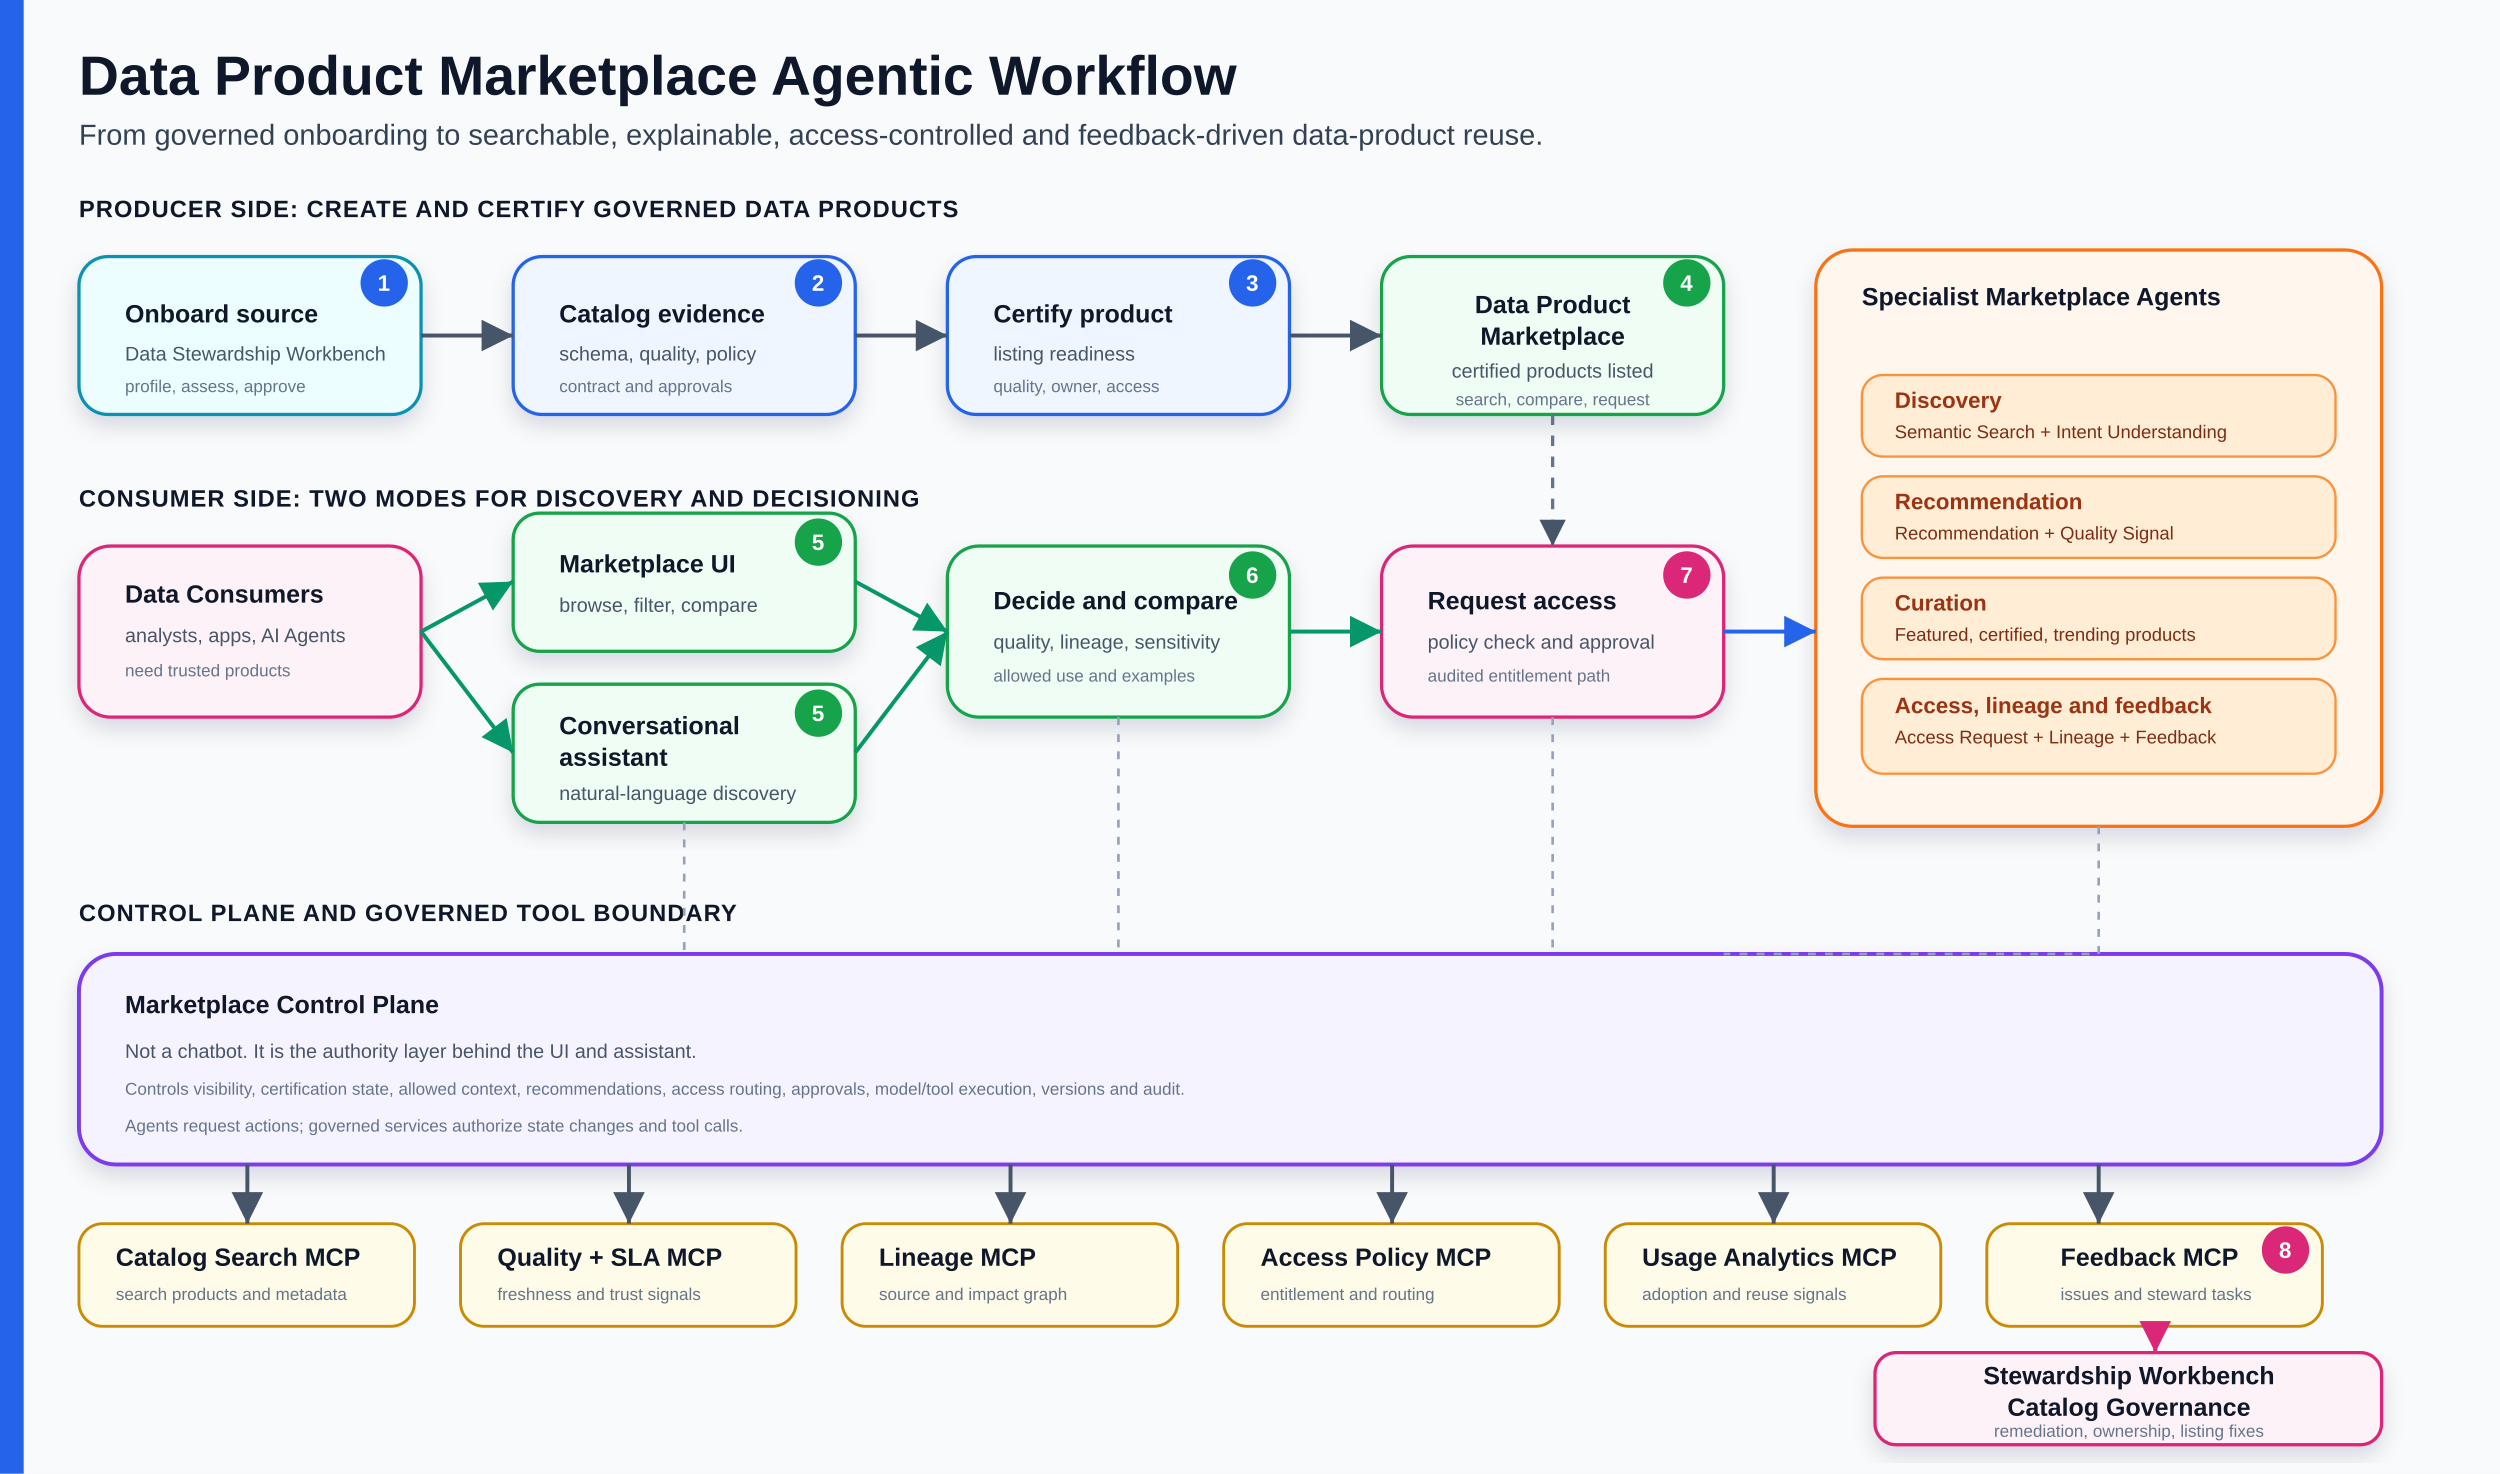
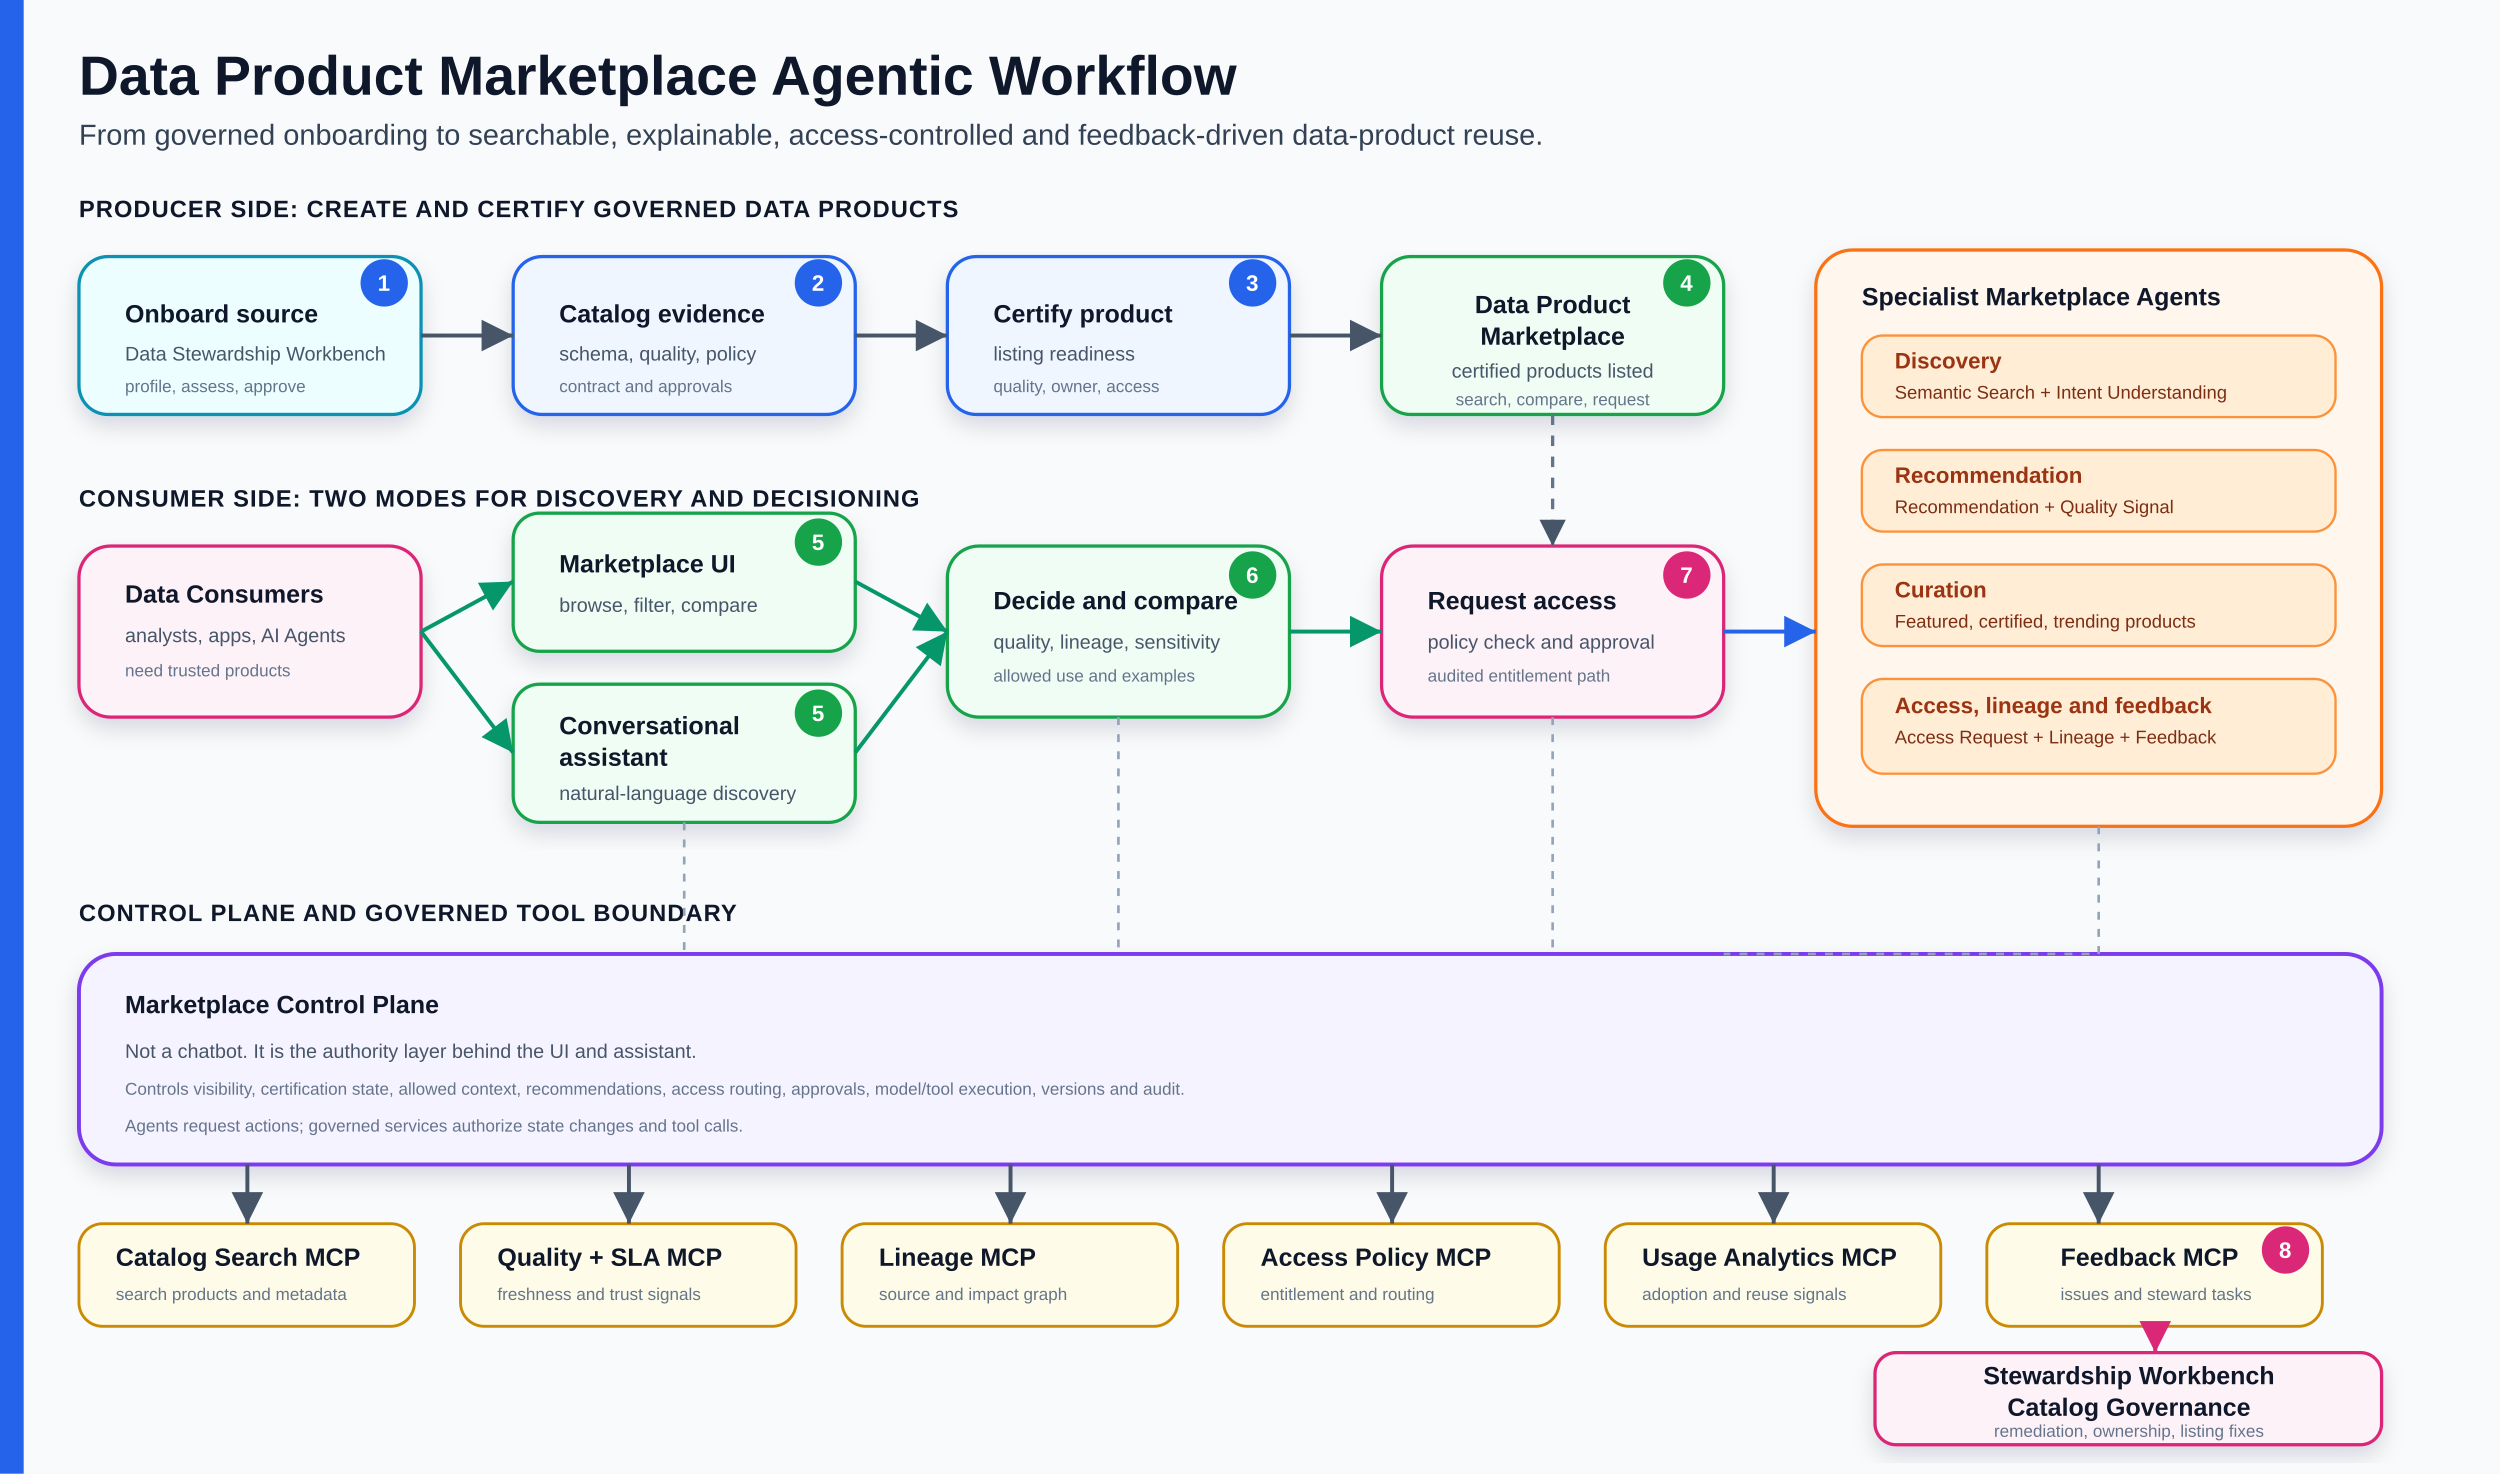
<svg xmlns="http://www.w3.org/2000/svg" width="1900" height="1120" viewBox="0 0 1900 1120" role="img" aria-labelledby="title desc">
  <defs>
    <filter id="shadow" x="-10%" y="-10%" width="120%" height="130%">
      <feDropShadow dx="0" dy="8" stdDeviation="8" flood-color="#0f172a" flood-opacity="0.13" />
    </filter>
    <marker id="arrow" markerWidth="12" markerHeight="12" refX="10" refY="6" orient="auto" markerUnits="strokeWidth">
      <path d="M2,2 L10,6 L2,10 Z" fill="#475569" />
    </marker>
    <marker id="blueArrow" markerWidth="12" markerHeight="12" refX="10" refY="6" orient="auto" markerUnits="strokeWidth">
      <path d="M2,2 L10,6 L2,10 Z" fill="#2563eb" />
    </marker>
    <marker id="greenArrow" markerWidth="12" markerHeight="12" refX="10" refY="6" orient="auto" markerUnits="strokeWidth">
      <path d="M2,2 L10,6 L2,10 Z" fill="#059669" />
    </marker>
    <marker id="pinkArrow" markerWidth="12" markerHeight="12" refX="10" refY="6" orient="auto" markerUnits="strokeWidth">
      <path d="M2,2 L10,6 L2,10 Z" fill="#db2777" />
    </marker>
    <style>
      .bg{fill:#f8fafc}.rail{fill:#2563eb}.title{font:800 42px Arial,sans-serif;fill:#0f172a}.subtitle{font:400 22px Arial,sans-serif;fill:#334155}.section{font:800 18px Arial,sans-serif;fill:#0f172a;letter-spacing:.8px}.label{font:800 19px Arial,sans-serif;fill:#0f172a}.small{font:400 15px Arial,sans-serif;fill:#475569}.tiny{font:400 13px Arial,sans-serif;fill:#64748b}.producer{fill:#ecfeff;stroke:#0891b2;stroke-width:2.5;filter:url(#shadow)}.catalog{fill:#eff6ff;stroke:#2563eb;stroke-width:2.5;filter:url(#shadow)}.market{fill:#f0fdf4;stroke:#16a34a;stroke-width:2.5;filter:url(#shadow)}.consumer{fill:#fdf2f8;stroke:#db2777;stroke-width:2.5;filter:url(#shadow)}.agent{fill:#fff7ed;stroke:#f97316;stroke-width:2.5;filter:url(#shadow)}.control{fill:#f5f3ff;stroke:#7c3aed;stroke-width:3;filter:url(#shadow)}.mcp{fill:#fefce8;stroke:#ca8a04;stroke-width:2.2}.step{fill:#2563eb}.stepGreen{fill:#16a34a}.stepPink{fill:#db2777}.stepText{font:800 17px Arial,sans-serif;fill:#ffffff}.flow{fill:none;stroke:#475569;stroke-width:3;marker-end:url(#arrow)}.blue{fill:none;stroke:#2563eb;stroke-width:3;marker-end:url(#blueArrow)}.green{fill:none;stroke:#059669;stroke-width:3;marker-end:url(#greenArrow)}.pink{fill:none;stroke:#db2777;stroke-width:3;marker-end:url(#pinkArrow)}.dash{fill:none;stroke:#64748b;stroke-width:2.5;stroke-dasharray:8 8;marker-end:url(#arrow)}.thin{fill:none;stroke:#94a3b8;stroke-width:2;stroke-dasharray:6 7}.catTitle{font:800 17px Arial,sans-serif;fill:#9a3412}.catText{font:400 14px Arial,sans-serif;fill:#7c2d12}
    </style>
  </defs>
  <rect width="1900" height="1120" class="bg" />
  <rect x="0" y="0" width="18" height="1120" class="rail" />
  <text x="60" y="72" class="title">Data Product Marketplace Agentic Workflow</text>
  <text x="60" y="110" class="subtitle">From governed onboarding to searchable, explainable, access-controlled and feedback-driven data-product reuse.</text>
  <text x="60" y="165" class="section">PRODUCER SIDE: CREATE AND CERTIFY GOVERNED DATA PRODUCTS</text>
  <rect x="60" y="195" width="260" height="120" rx="22" class="producer" />
  <circle cx="292" cy="215" r="18" class="step" />
  <text x="287" y="221" class="stepText">1</text>
  <text x="95" y="245" class="label">Onboard source</text>
  <text x="95" y="274" class="small">Data Stewardship Workbench</text>
  <text x="95" y="298" class="tiny">profile, assess, approve</text>
  <rect x="390" y="195" width="260" height="120" rx="22" class="catalog" />
  <circle cx="622" cy="215" r="18" class="step" />
  <text x="617" y="221" class="stepText">2</text>
  <text x="425" y="245" class="label">Catalog evidence</text>
  <text x="425" y="274" class="small">schema, quality, policy</text>
  <text x="425" y="298" class="tiny">contract and approvals</text>
  <rect x="720" y="195" width="260" height="120" rx="22" class="catalog" />
  <circle cx="952" cy="215" r="18" class="step" />
  <text x="947" y="221" class="stepText">3</text>
  <text x="755" y="245" class="label">Certify product</text>
  <text x="755" y="274" class="small">listing readiness</text>
  <text x="755" y="298" class="tiny">quality, owner, access</text>
  <rect x="1050" y="195" width="260" height="120" rx="22" class="market" />
  <circle cx="1282" cy="215" r="18" class="stepGreen" />
  <text x="1277" y="221" class="stepText">4</text>
  <text x="1180" y="238" class="label" text-anchor="middle">Data Product</text>
  <text x="1180" y="262" class="label" text-anchor="middle">Marketplace</text>
  <text x="1180" y="287" class="small" text-anchor="middle">certified products listed</text>
  <text x="1180" y="308" class="tiny" text-anchor="middle">search, compare, request</text>
  <path class="flow" d="M320 255 L390 255" />
  <path class="flow" d="M650 255 L720 255" />
  <path class="flow" d="M980 255 L1050 255" />
  <text x="60" y="385" class="section">CONSUMER SIDE: TWO MODES FOR DISCOVERY AND DECISIONING</text>
  <rect x="60" y="415" width="260" height="130" rx="24" class="consumer" />
  <text x="95" y="458" class="label">Data Consumers</text>
  <text x="95" y="488" class="small">analysts, apps, AI Agents</text>
  <text x="95" y="514" class="tiny">need trusted products</text>
  <rect x="390" y="390" width="260" height="105" rx="20" class="market" />
  <circle cx="622" cy="412" r="18" class="stepGreen" />
  <text x="617" y="418" class="stepText">5</text>
  <text x="425" y="435" class="label">Marketplace UI</text>
  <text x="425" y="465" class="small">browse, filter, compare</text>
  <rect x="390" y="520" width="260" height="105" rx="20" class="market" />
  <circle cx="622" cy="542" r="18" class="stepGreen" />
  <text x="617" y="548" class="stepText">5</text>
  <text x="425" y="558" class="label">Conversational</text>
  <text x="425" y="582" class="label">assistant</text>
  <text x="425" y="608" class="small">natural-language discovery</text>
  <rect x="720" y="415" width="260" height="130" rx="24" class="market" />
  <circle cx="952" cy="437" r="18" class="stepGreen" />
  <text x="947" y="443" class="stepText">6</text>
  <text x="755" y="463" class="label">Decide and compare</text>
  <text x="755" y="493" class="small">quality, lineage, sensitivity</text>
  <text x="755" y="518" class="tiny">allowed use and examples</text>
  <rect x="1050" y="415" width="260" height="130" rx="24" class="consumer" />
  <circle cx="1282" cy="437" r="18" class="stepPink" />
  <text x="1277" y="443" class="stepText">7</text>
  <text x="1085" y="463" class="label">Request access</text>
  <text x="1085" y="493" class="small">policy check and approval</text>
  <text x="1085" y="518" class="tiny">audited entitlement path</text>
  <path class="green" d="M320 480 L390 442" />
  <path class="green" d="M320 480 L390 572" />
  <path class="green" d="M650 442 L720 480" />
  <path class="green" d="M650 572 L720 480" />
  <path class="green" d="M980 480 L1050 480" />
  <path class="dash" d="M1180 315 L1180 415" />
  <rect x="1380" y="190" width="430" height="438" rx="28" class="agent" />
  <text x="1415" y="232" class="label">Specialist Marketplace Agents</text>
-   <rect x="1415" y="285" width="360" height="62" rx="16" fill="#ffedd5" stroke="#fb923c" stroke-width="1.8" />
-   <text x="1440" y="310" class="catTitle">Discovery</text>
-   <text x="1440" y="333" class="catText">Semantic Search + Intent Understanding</text>
-   <rect x="1415" y="362" width="360" height="62" rx="16" fill="#ffedd5" stroke="#fb923c" stroke-width="1.8" />
-   <text x="1440" y="387" class="catTitle">Recommendation</text>
-   <text x="1440" y="410" class="catText">Recommendation + Quality Signal</text>
-   <rect x="1415" y="439" width="360" height="62" rx="16" fill="#ffedd5" stroke="#fb923c" stroke-width="1.8" />
-   <text x="1440" y="464" class="catTitle">Curation</text>
-   <text x="1440" y="487" class="catText">Featured, certified, trending products</text>
+   <rect x="1415" y="255" width="360" height="62" rx="16" fill="#ffedd5" stroke="#fb923c" stroke-width="1.8" />
+   <text x="1440" y="280" class="catTitle">Discovery</text>
+   <text x="1440" y="303" class="catText">Semantic Search + Intent Understanding</text>
+   <rect x="1415" y="342" width="360" height="62" rx="16" fill="#ffedd5" stroke="#fb923c" stroke-width="1.8" />
+   <text x="1440" y="367" class="catTitle">Recommendation</text>
+   <text x="1440" y="390" class="catText">Recommendation + Quality Signal</text>
+   <rect x="1415" y="429" width="360" height="62" rx="16" fill="#ffedd5" stroke="#fb923c" stroke-width="1.8" />
+   <text x="1440" y="454" class="catTitle">Curation</text>
+   <text x="1440" y="477" class="catText">Featured, certified, trending products</text>
  <rect x="1415" y="516" width="360" height="72" rx="16" fill="#ffedd5" stroke="#fb923c" stroke-width="1.8" />
  <text x="1440" y="542" class="catTitle">Access, lineage and feedback</text>
  <text x="1440" y="565" class="catText">Access Request + Lineage + Feedback</text>
  <path class="blue" d="M1310 480 L1380 480" />
  <text x="60" y="700" class="section">CONTROL PLANE AND GOVERNED TOOL BOUNDARY</text>
  <rect x="60" y="725" width="1750" height="160" rx="28" class="control" />
  <text x="95" y="770" class="label">Marketplace Control Plane</text>
  <text x="95" y="804" class="small">Not a chatbot. It is the authority layer behind the UI and assistant.</text>
  <text x="95" y="832" class="tiny">Controls visibility, certification state, allowed context, recommendations, access routing, approvals, model/tool execution, versions and audit.</text>
  <text x="95" y="860" class="tiny">Agents request actions; governed services authorize state changes and tool calls.</text>
  <path class="thin" d="M520 625 L520 725" />
  <path class="thin" d="M850 545 L850 725" />
  <path class="thin" d="M1180 545 L1180 725" />
  <path class="thin" d="M1595 628 L1595 725 L1310 725" />
  <rect x="60" y="930" width="255" height="78" rx="18" class="mcp" />
  <text x="88" y="962" class="label">Catalog Search MCP</text>
  <text x="88" y="988" class="tiny">search products and metadata</text>
  <rect x="350" y="930" width="255" height="78" rx="18" class="mcp" />
  <text x="378" y="962" class="label">Quality + SLA MCP</text>
  <text x="378" y="988" class="tiny">freshness and trust signals</text>
  <rect x="640" y="930" width="255" height="78" rx="18" class="mcp" />
  <text x="668" y="962" class="label">Lineage MCP</text>
  <text x="668" y="988" class="tiny">source and impact graph</text>
  <rect x="930" y="930" width="255" height="78" rx="18" class="mcp" />
  <text x="958" y="962" class="label">Access Policy MCP</text>
  <text x="958" y="988" class="tiny">entitlement and routing</text>
  <rect x="1220" y="930" width="255" height="78" rx="18" class="mcp" />
  <text x="1248" y="962" class="label">Usage Analytics MCP</text>
  <text x="1248" y="988" class="tiny">adoption and reuse signals</text>
  <rect x="1510" y="930" width="255" height="78" rx="18" class="mcp" />
  <circle cx="1737" cy="950" r="18" class="stepPink" />
  <text x="1732" y="956" class="stepText">8</text>
  <text x="1566" y="962" class="label">Feedback MCP</text>
  <text x="1566" y="988" class="tiny">issues and steward tasks</text>
  <path class="flow" d="M188 885 L188 930" />
  <path class="flow" d="M478 885 L478 930" />
  <path class="flow" d="M768 885 L768 930" />
  <path class="flow" d="M1058 885 L1058 930" />
  <path class="flow" d="M1348 885 L1348 930" />
  <path class="flow" d="M1595 885 L1595 930" />
  <rect x="1425" y="1028" width="385" height="70" rx="16" class="consumer" />
  <text x="1618" y="1052" class="label" text-anchor="middle">Stewardship Workbench</text>
  <text x="1618" y="1076" class="label" text-anchor="middle">Catalog Governance</text>
  <text x="1618" y="1092" class="tiny" text-anchor="middle">remediation, ownership, listing fixes</text>
  <path class="pink" d="M1638 1008 L1638 1028" />
</svg>
